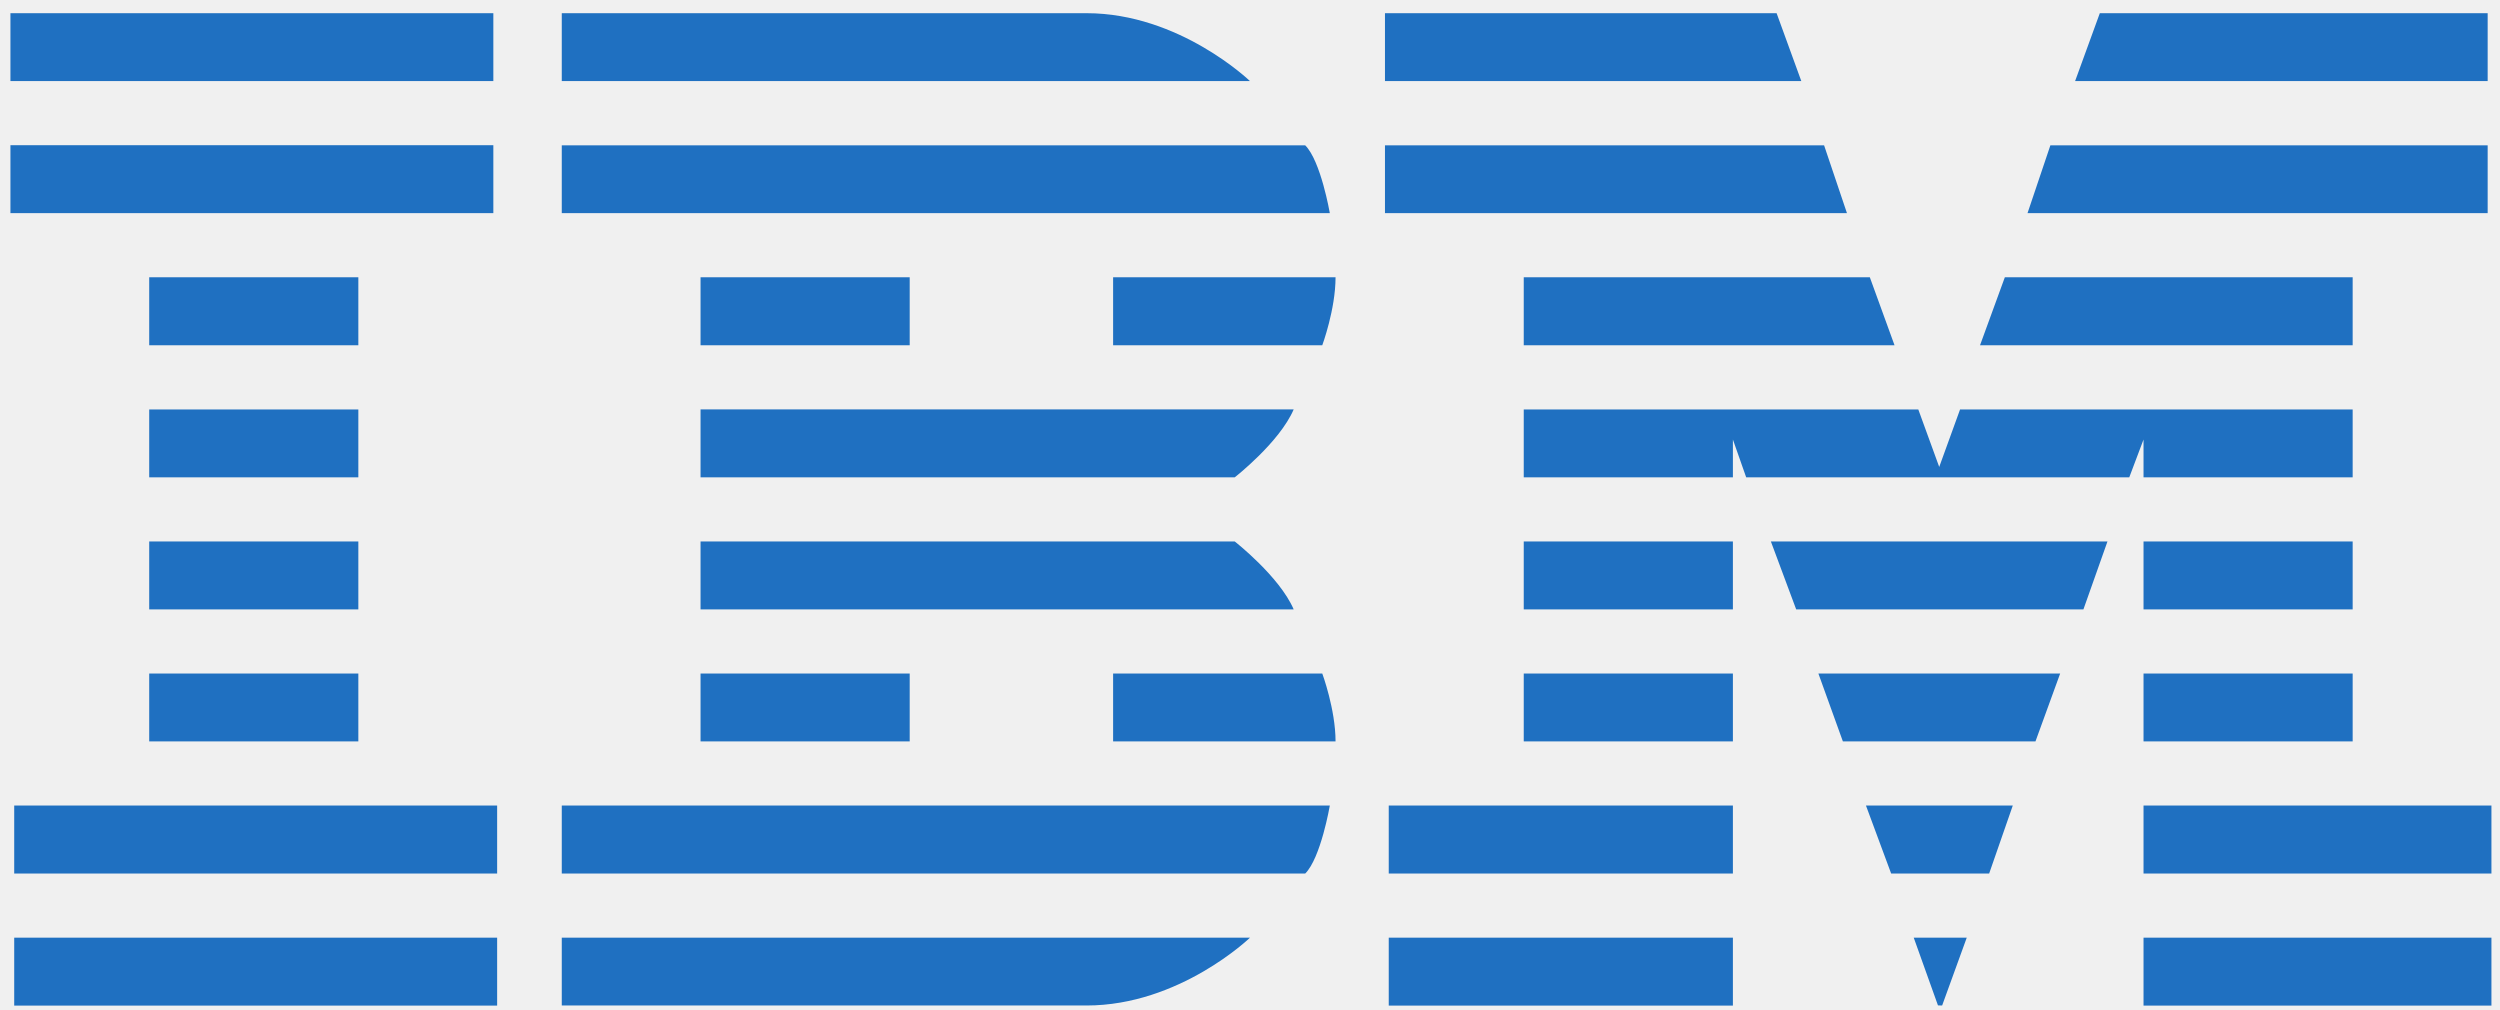
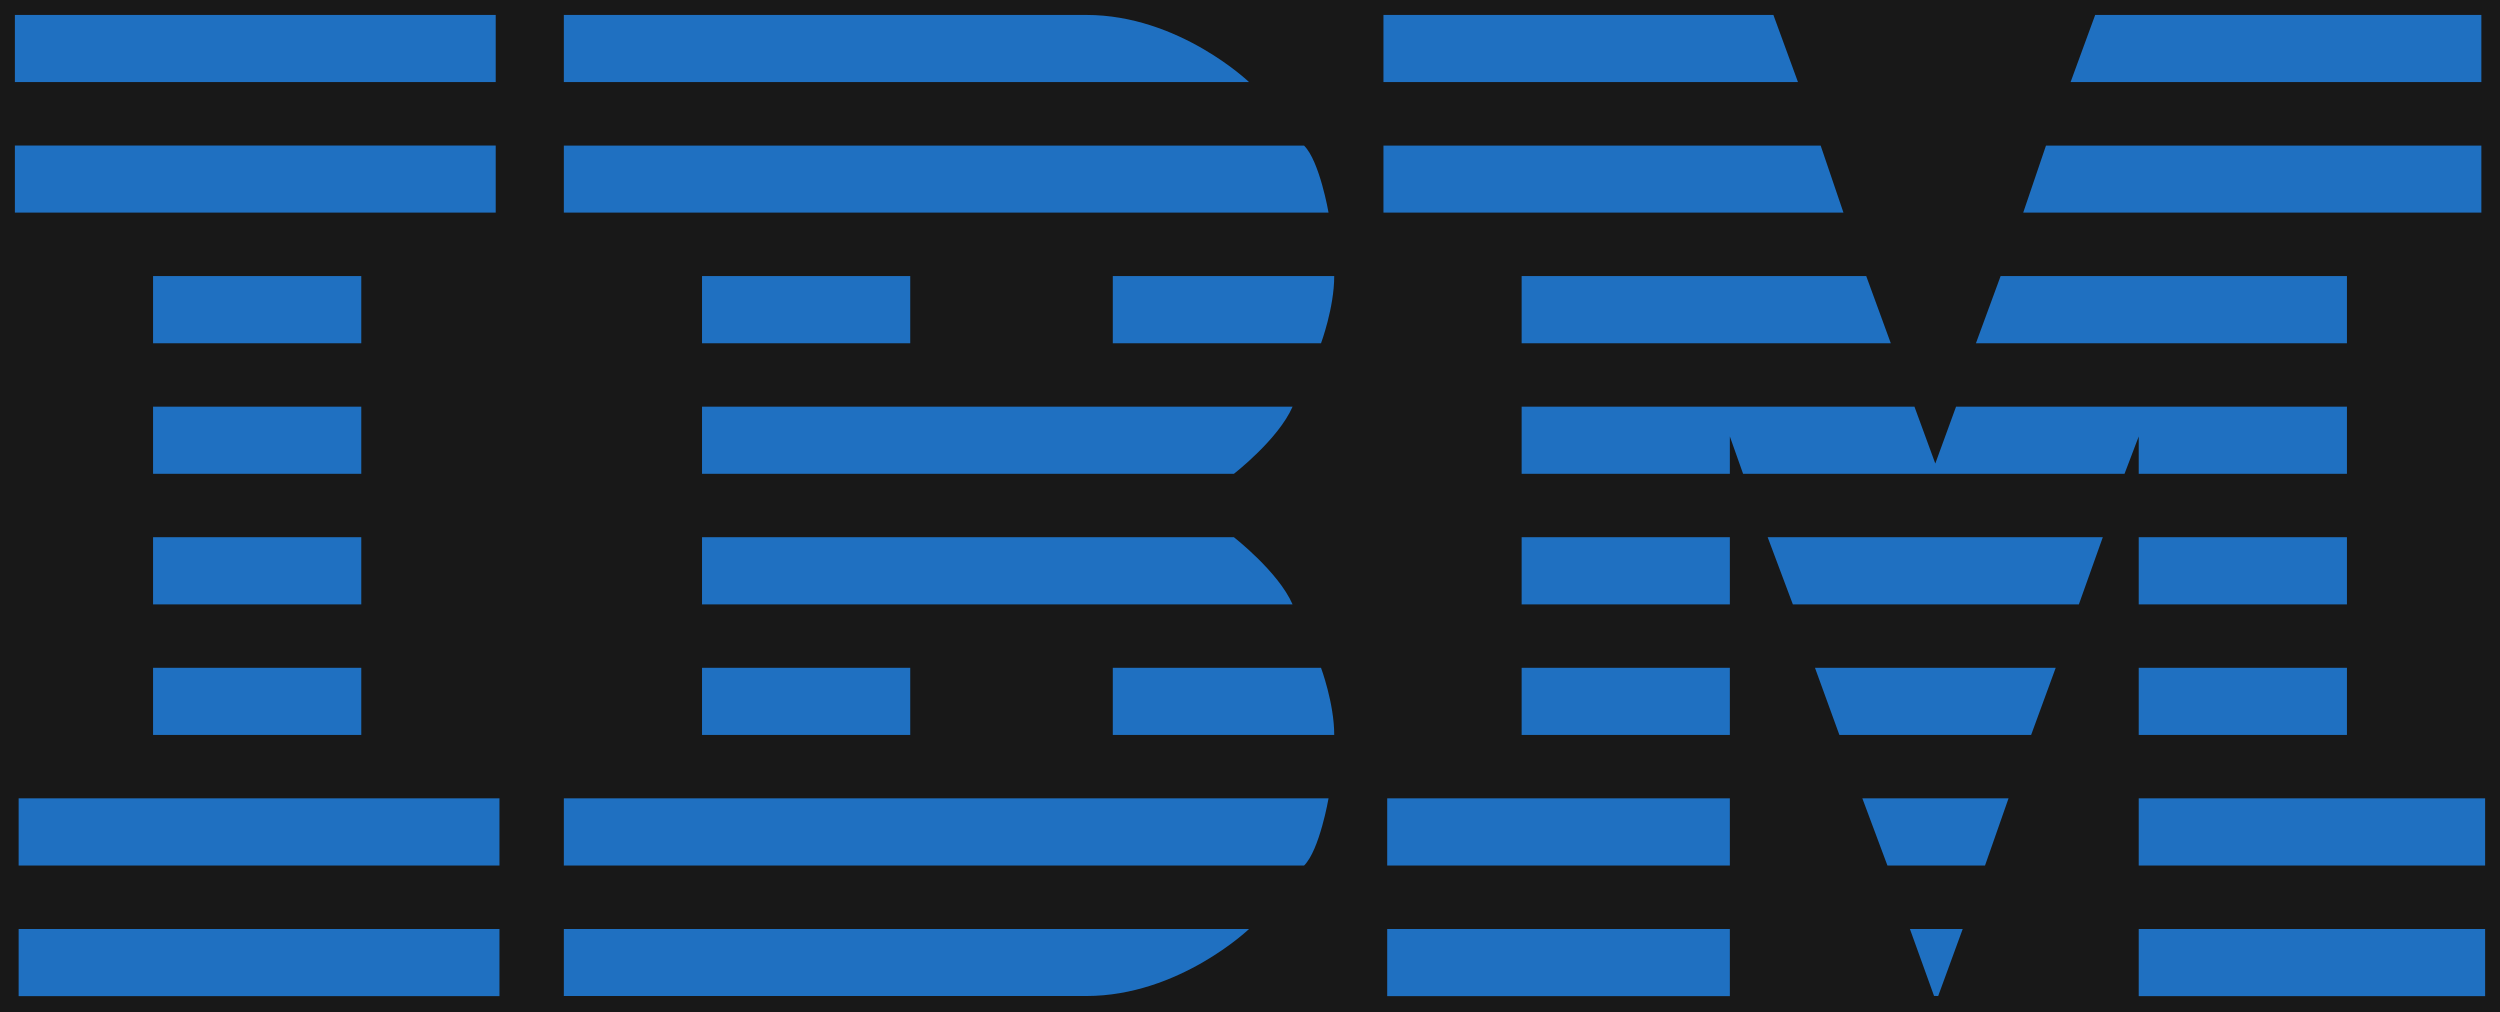
- <svg xmlns="http://www.w3.org/2000/svg" width="151" height="61" viewBox="0 0 151 61" fill="none">
-   <g id="logos:ibm" clip-path="url(#clip0_62_2751)">
-     <path id="Vector" d="M0.63 0.797V4.898H29.798V0.797H0.63ZM33.931 0.797V4.898H75.498C75.498 4.898 71.252 0.797 65.629 0.797H33.931ZM83.652 0.797V4.898H108.799L107.307 0.797H83.652ZM126.829 0.797L125.336 4.898H150.255V0.797H126.829ZM0.63 8.772V12.874H29.798V8.772H0.63ZM33.931 8.778V12.874H80.321C80.321 12.874 79.779 9.717 78.834 8.778H33.931ZM83.652 8.778V12.874H111.556L110.175 8.778H83.652ZM123.843 8.778L122.462 12.874H150.255V8.778H123.843ZM9.012 16.748V20.854H21.644V16.748H9.012ZM42.313 16.748V20.854H54.946V16.748H42.313ZM67.232 16.748V20.854H79.865C79.865 20.854 80.667 18.686 80.667 16.748H67.232V16.748ZM92.034 16.748V20.854H114.43L112.938 16.748H92.034V16.748ZM121.092 16.748L119.593 20.855H142.101V16.748H121.092ZM9.012 24.73V28.83H21.644V24.73H9.012ZM42.313 24.73V28.83H74.579C74.579 28.83 77.278 26.726 78.138 24.729H42.313V24.73ZM92.034 24.73V28.83H104.667V26.547L105.469 28.83H128.608L129.469 26.547V28.83H142.101V24.73H118.388L117.129 28.203L115.865 24.73H92.034ZM9.012 32.705V36.806H21.644V32.705H9.012ZM42.313 32.705V36.806H78.138C77.278 34.815 74.579 32.705 74.579 32.705H42.313ZM92.034 32.705V36.806H104.667V32.705H92.034ZM106.961 32.705L108.489 36.806H125.839L127.291 32.705H106.961ZM129.469 32.705V36.806H142.101V32.705H129.469ZM9.012 40.68V44.781H21.644V40.68H9.012ZM42.313 40.68V44.781H54.946V40.68H42.313ZM67.232 40.68V44.781H80.667C80.667 42.846 79.865 40.68 79.865 40.68H67.232ZM92.034 40.68V44.781H104.667V40.68H92.034ZM109.83 40.68L111.31 44.781H122.942L124.434 40.68H109.83ZM129.469 40.68V44.781H142.101V40.68H129.469ZM0.858 48.656V52.763H30.027V48.656H0.858V48.656ZM33.931 48.656V52.763H78.834C79.779 51.822 80.321 48.656 80.321 48.656H33.931V48.656ZM83.88 48.656V52.763H104.667V48.656H83.88V48.656ZM112.704 48.656L114.226 52.763H120.144L121.572 48.656H112.704V48.656ZM129.469 48.656V52.763H150.483V48.656H129.469V48.656ZM0.858 56.637V60.738H30.027V56.637H0.858ZM33.931 56.637V60.732H65.629C71.252 60.732 75.498 56.637 75.498 56.637H33.931V56.637ZM83.88 56.637V60.738H104.667V56.637H83.88ZM115.59 56.637L117.053 60.726L117.305 60.732L118.791 56.637H115.59V56.637ZM129.469 56.637V60.738H150.483V56.637H129.469Z" fill="#1F70C1" />
+ <svg xmlns="http://www.w3.org/2000/svg" width="84" height="34" viewBox="0 0 84 34" fill="none">
+   <rect width="84" height="34" fill="#E5E5E5" />
+   <g id="iPhone 11 Pro Max - 1" clip-path="url(#clip0_0_3517)">
+     <rect width="549" height="11134.5" transform="translate(-334 -6665)" fill="#181818" />
+     <g id="light PARTNER 1">
+       <rect width="549" height="615.547" transform="translate(-334 -421.045)" fill="#181818" />
+       <g id="Brands" clip-path="url(#clip1_0_3517)">
+         <g id="row" clip-path="url(#clip2_0_3517)">
+           <g id="logos:ibm" clip-path="url(#clip3_0_3517)">
+             <path id="Vector" d="M0.5 0.502V2.758H16.656V0.502H0.5ZM18.945 0.502V2.758H41.968C41.968 2.758 39.616 0.502 36.501 0.502H18.945ZM46.484 0.502V2.758H60.412L59.586 0.502H46.484ZM70.398 0.502L69.572 2.758H83.374V0.502H70.398ZM0.5 4.889V7.144H16.656V4.889H0.5ZM18.945 4.892V7.144H44.639C44.639 7.144 44.339 5.408 43.816 4.892H18.945ZM46.484 4.892V7.144H61.94L61.174 4.892H46.484ZM68.745 4.892L67.98 7.144H83.374V4.892H68.745ZM5.143 9.275V11.534H12.139V9.275H5.143ZM23.588 9.275V11.534H30.584V9.275H23.588ZM37.39 9.275V11.534H44.386C44.386 11.534 44.83 10.341 44.83 9.275H37.39V9.275ZM51.127 9.275V11.534H63.531L62.705 9.275H51.127V9.275ZM67.221 9.275L66.391 11.534H78.857V9.275H67.221ZM5.143 13.665V15.92H12.139V13.665H5.143ZM23.588 13.665V15.92H41.459C41.459 15.92 42.953 14.763 43.43 13.665H23.588V13.665ZM51.127 13.665V15.92H58.123V14.665L58.568 15.92H71.384L71.861 14.665V15.92H78.857V13.665H65.723L65.026 15.575L64.326 13.665H51.127ZM5.143 18.051V20.307H12.139V18.051H5.143ZM23.588 18.051V20.307H43.43C42.953 19.212 41.459 18.051 41.459 18.051H23.588ZM51.127 18.051V20.307H58.123V18.051H51.127ZM59.394 18.051L60.24 20.307H69.85L70.654 18.051H59.394ZM71.861 18.051V20.307H78.857V18.051H71.861ZM5.143 22.438V24.693H12.139V22.438H5.143ZM23.588 22.438V24.693H30.584V22.438H23.588ZM37.39 22.438V24.693H44.83C44.83 23.629 44.386 22.438 44.386 22.438H37.39ZM51.127 22.438V24.693H58.123V22.438H51.127ZM60.983 22.438L61.803 24.693H68.246L69.072 22.438H60.983ZM71.861 22.438V24.693H78.857V22.438H71.861ZM0.626 26.825V29.083H16.782V26.824H0.626V26.825ZM18.945 26.825V29.083H43.816C44.339 28.566 44.639 26.824 44.639 26.824H18.945V26.825ZM46.61 26.825V29.083H58.123V26.824H46.61V26.825ZM62.575 26.825L63.418 29.083H66.696L67.487 26.824H62.575V26.825ZM71.861 26.825V29.083H83.5V26.824H71.861V26.825ZM0.626 31.214V33.47H16.782V31.214H0.626ZM18.945 31.214V33.466H36.501C39.616 33.466 41.968 31.214 41.968 31.214H18.945V31.214ZM46.61 31.214V33.47H58.123V31.214H46.61ZM64.173 31.214L64.984 33.463L65.123 33.466L65.947 31.214H64.173V31.214ZM71.861 31.214V33.47H83.5V31.214H71.861Z" fill="#1F70C1" />
+           </g>
+         </g>
+       </g>
+     </g>
  </g>
  <defs>
-     <clipPath id="clip0_62_2751">
-       <rect width="149.854" height="60" fill="white" transform="translate(0.629517 0.796875)" />
+     <clipPath id="clip0_0_3517">
+       <rect width="549" height="11134.5" fill="white" transform="translate(-334 -6665)" />
+     </clipPath>
+     <clipPath id="clip1_0_3517">
+       <rect width="286" height="171.547" fill="white" transform="translate(-202.5 -129.045)" />
+     </clipPath>
+     <clipPath id="clip2_0_3517">
+       <rect width="286" height="51" fill="white" transform="translate(-202.5 -8.49805)" />
+     </clipPath>
+     <clipPath id="clip3_0_3517">
+       <rect width="83" height="33" fill="white" transform="translate(0.5 0.501953)" />
    </clipPath>
  </defs>
</svg>
